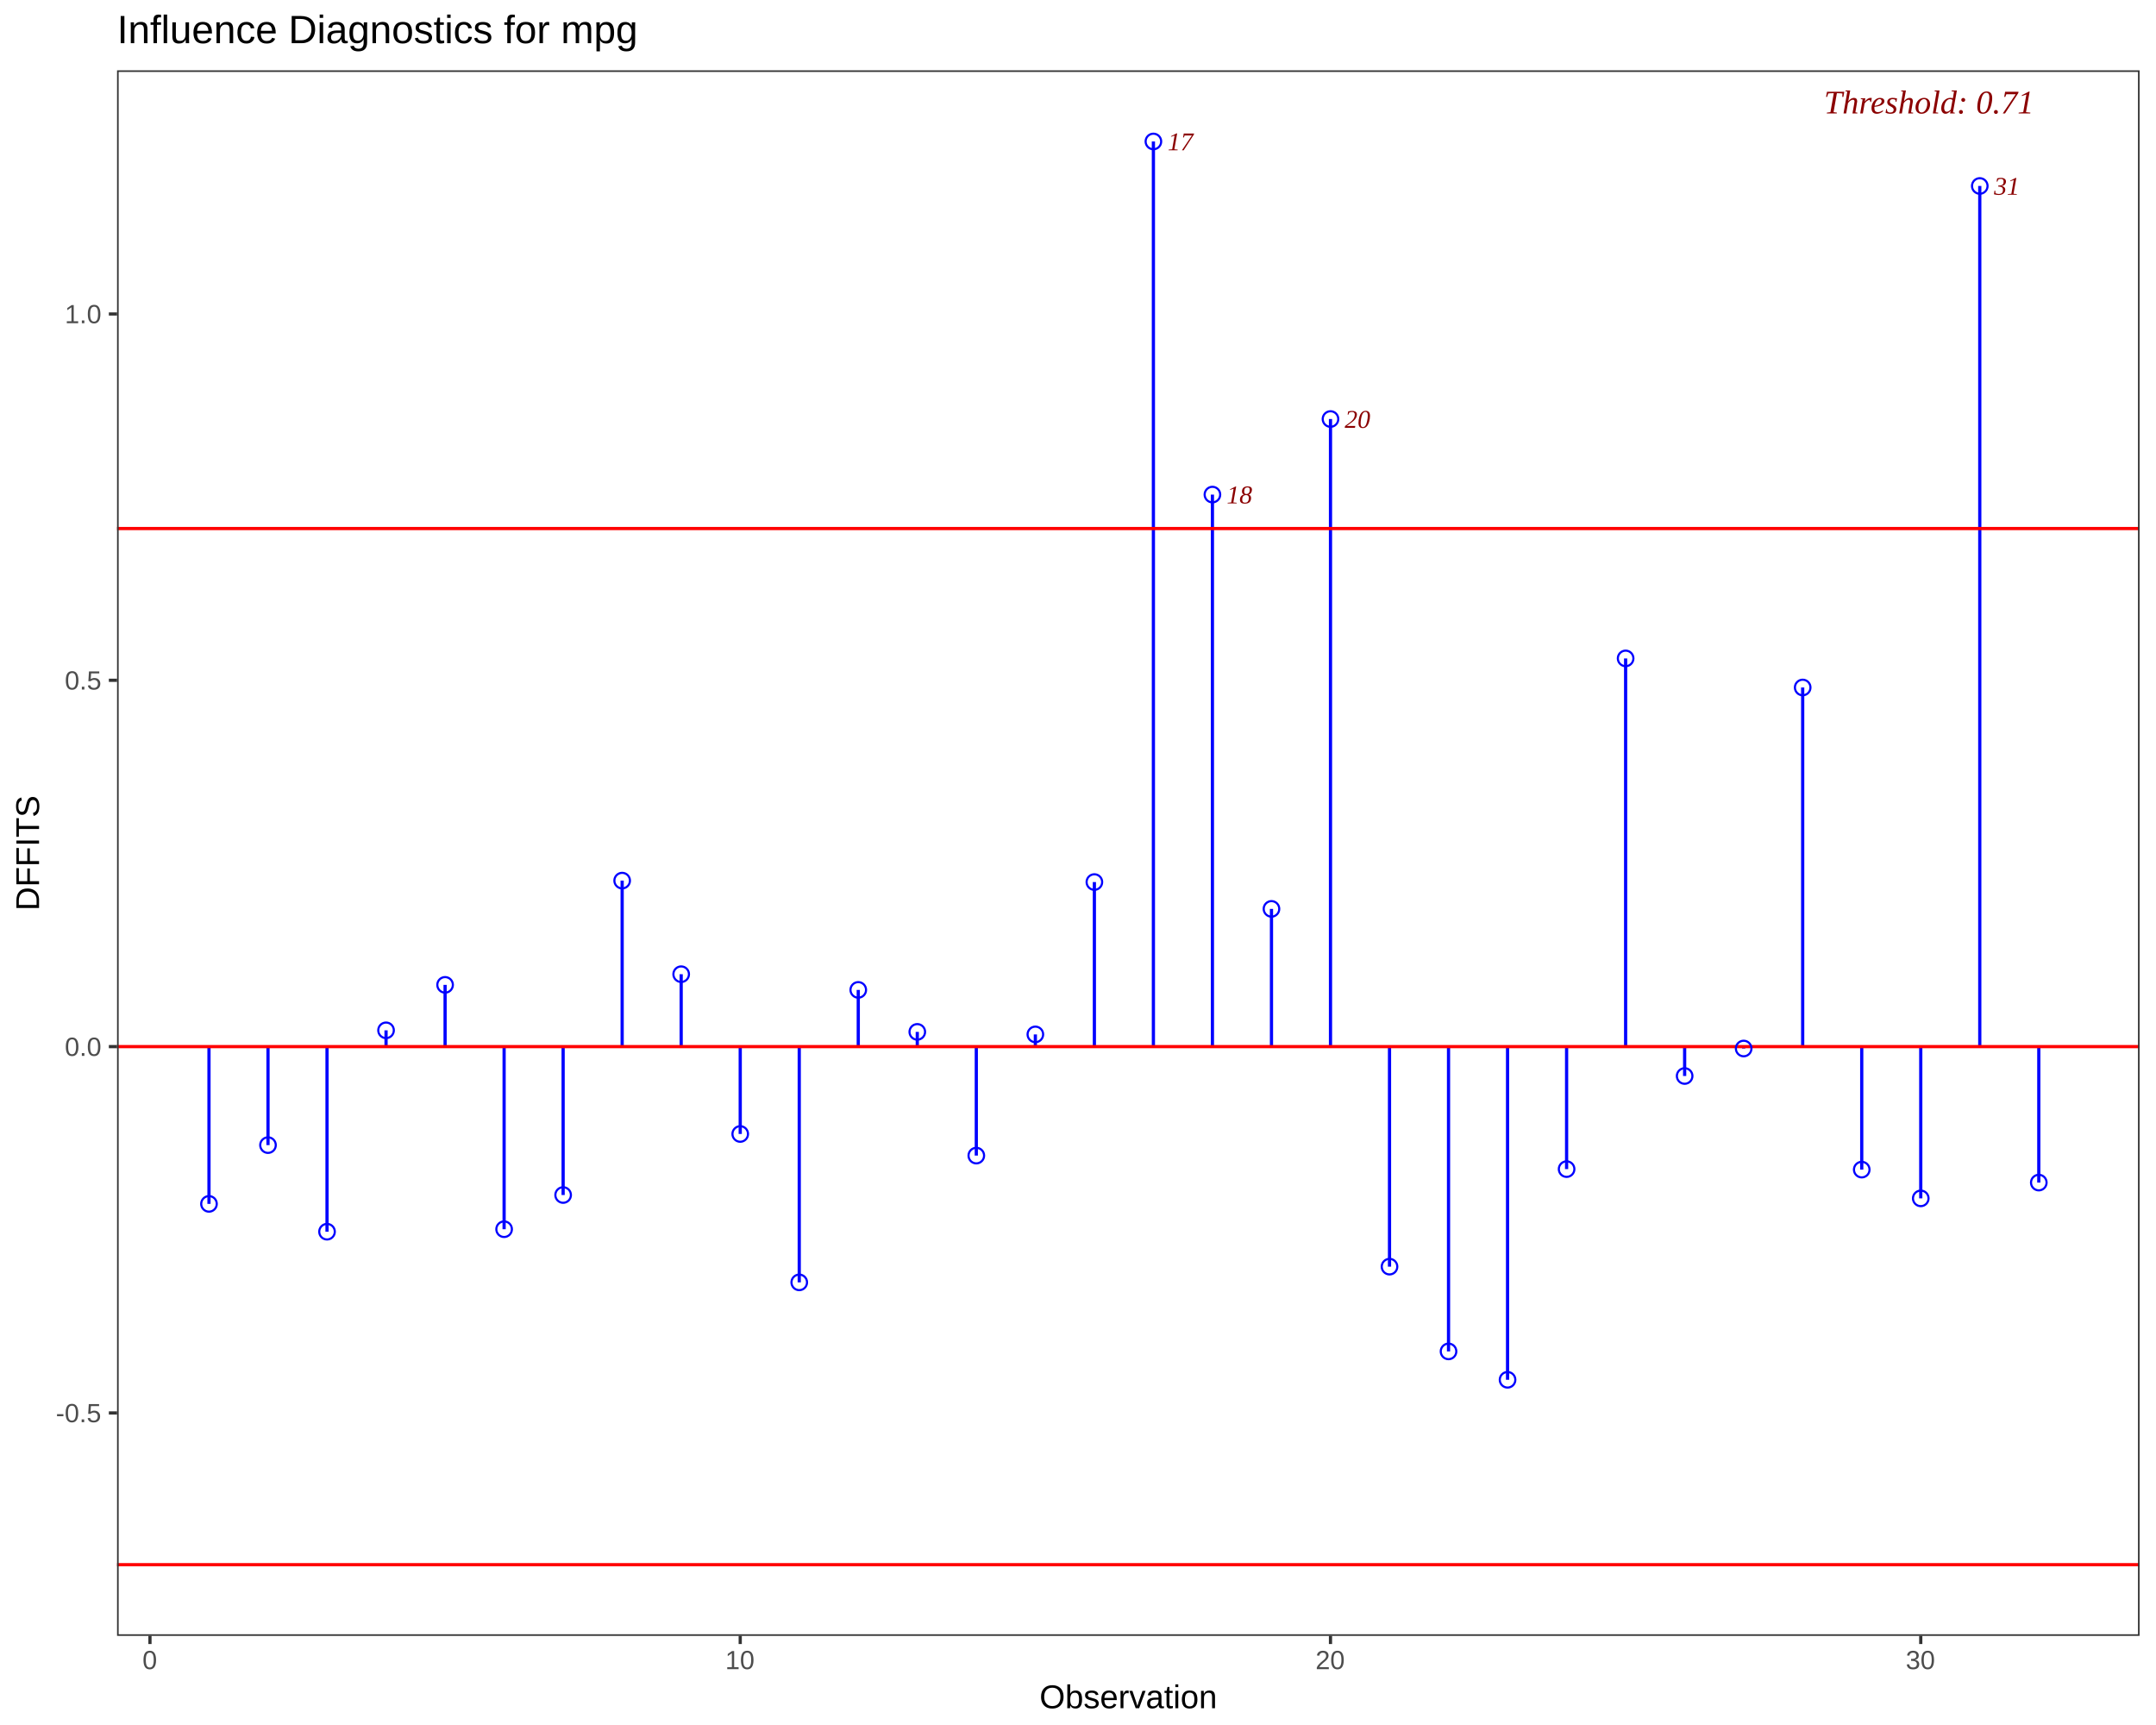
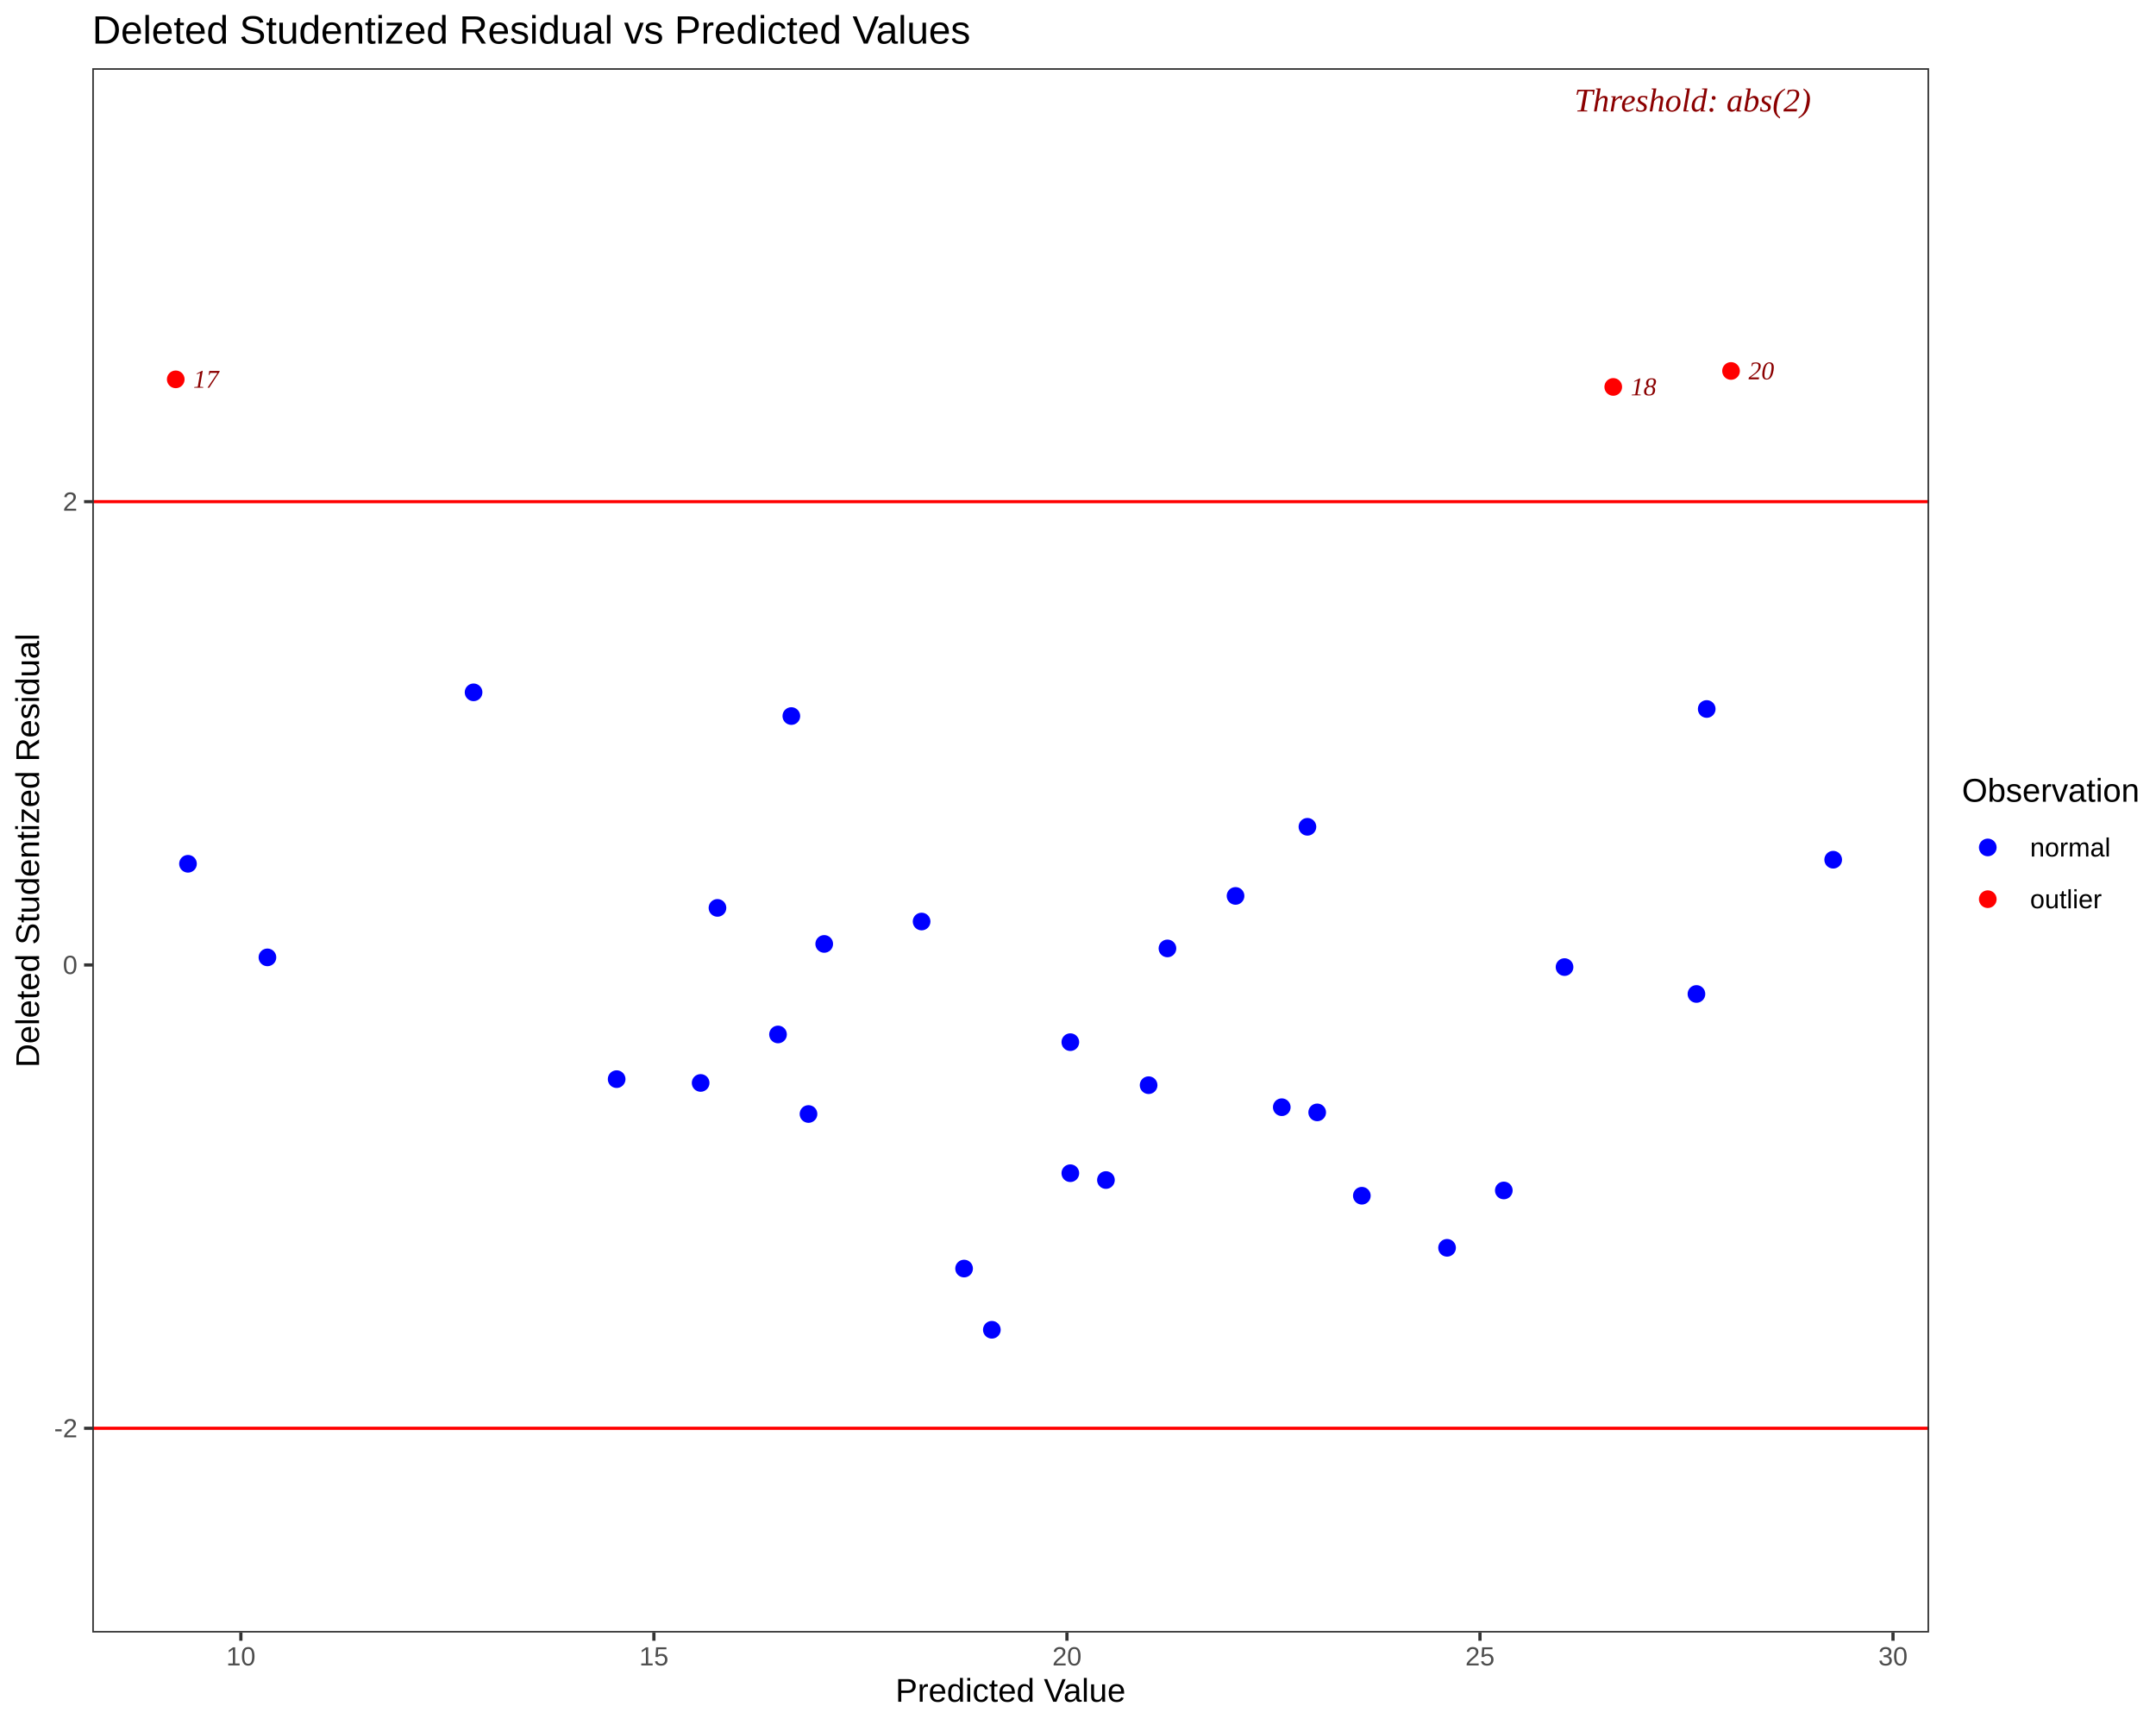
<svg xmlns="http://www.w3.org/2000/svg" viewBox="0 0 720.00 576.00">
  <defs>
    <style type="text/css">
-     line, polyline, path, rect, circle {
+     line, polyline, polygon, path, rect, circle {
      fill: none;
      stroke: #000000;
      stroke-linecap: round;
      stroke-linejoin: round;
      stroke-miterlimit: 10.00;
    }
  </style>
  </defs>
  <rect width="100%" height="100%" style="stroke: none; fill: #FFFFFF;" />
  <rect x="0.00" y="0.00" width="720.00" height="576.00" style="stroke-width: 1.07; stroke: #FFFFFF; fill: #FFFFFF;" />
  <defs>
-     <clipPath id="cpMzkuMDg2Mnw3MTQuNTIxfDU0Ni4yMzV8MjMuNDc2Nw==">
-       <rect x="39.09" y="23.48" width="675.43" height="522.76" />
+     <clipPath id="cpMzAuODF8NjQ0LjIyfDU0NS4xM3wyMi43Nw==">
+       <rect x="30.81" y="22.77" width="613.41" height="522.36" />
    </clipPath>
  </defs>
-   <rect x="39.09" y="23.48" width="675.43" height="522.76" style="stroke-width: 1.07; stroke: none; fill: #FFFFFF;" clip-path="url(#cpMzkuMDg2Mnw3MTQuNTIxfDU0Ni4yMzV8MjMuNDc2Nw==)" />
-   <line x1="69.79" y1="349.48" x2="69.79" y2="401.99" style="stroke-width: 1.07; stroke: #0000FF; stroke-linecap: butt;" clip-path="url(#cpMzkuMDg2Mnw3MTQuNTIxfDU0Ni4yMzV8MjMuNDc2Nw==)" />
-   <line x1="89.50" y1="349.48" x2="89.50" y2="382.37" style="stroke-width: 1.07; stroke: #0000FF; stroke-linecap: butt;" clip-path="url(#cpMzkuMDg2Mnw3MTQuNTIxfDU0Ni4yMzV8MjMuNDc2Nw==)" />
-   <line x1="109.21" y1="349.48" x2="109.21" y2="411.28" style="stroke-width: 1.07; stroke: #0000FF; stroke-linecap: butt;" clip-path="url(#cpMzkuMDg2Mnw3MTQuNTIxfDU0Ni4yMzV8MjMuNDc2Nw==)" />
-   <line x1="128.92" y1="349.48" x2="128.92" y2="344.04" style="stroke-width: 1.07; stroke: #0000FF; stroke-linecap: butt;" clip-path="url(#cpMzkuMDg2Mnw3MTQuNTIxfDU0Ni4yMzV8MjMuNDc2Nw==)" />
-   <line x1="148.64" y1="349.48" x2="148.64" y2="328.86" style="stroke-width: 1.07; stroke: #0000FF; stroke-linecap: butt;" clip-path="url(#cpMzkuMDg2Mnw3MTQuNTIxfDU0Ni4yMzV8MjMuNDc2Nw==)" />
-   <line x1="168.35" y1="349.48" x2="168.35" y2="410.45" style="stroke-width: 1.07; stroke: #0000FF; stroke-linecap: butt;" clip-path="url(#cpMzkuMDg2Mnw3MTQuNTIxfDU0Ni4yMzV8MjMuNDc2Nw==)" />
-   <line x1="188.06" y1="349.48" x2="188.06" y2="399.03" style="stroke-width: 1.07; stroke: #0000FF; stroke-linecap: butt;" clip-path="url(#cpMzkuMDg2Mnw3MTQuNTIxfDU0Ni4yMzV8MjMuNDc2Nw==)" />
-   <line x1="207.77" y1="349.48" x2="207.77" y2="294.05" style="stroke-width: 1.07; stroke: #0000FF; stroke-linecap: butt;" clip-path="url(#cpMzkuMDg2Mnw3MTQuNTIxfDU0Ni4yMzV8MjMuNDc2Nw==)" />
-   <line x1="227.48" y1="349.48" x2="227.48" y2="325.30" style="stroke-width: 1.07; stroke: #0000FF; stroke-linecap: butt;" clip-path="url(#cpMzkuMDg2Mnw3MTQuNTIxfDU0Ni4yMzV8MjMuNDc2Nw==)" />
-   <line x1="247.20" y1="349.48" x2="247.20" y2="378.65" style="stroke-width: 1.07; stroke: #0000FF; stroke-linecap: butt;" clip-path="url(#cpMzkuMDg2Mnw3MTQuNTIxfDU0Ni4yMzV8MjMuNDc2Nw==)" />
-   <line x1="266.91" y1="349.48" x2="266.91" y2="428.20" style="stroke-width: 1.07; stroke: #0000FF; stroke-linecap: butt;" clip-path="url(#cpMzkuMDg2Mnw3MTQuNTIxfDU0Ni4yMzV8MjMuNDc2Nw==)" />
-   <line x1="286.62" y1="349.48" x2="286.62" y2="330.54" style="stroke-width: 1.07; stroke: #0000FF; stroke-linecap: butt;" clip-path="url(#cpMzkuMDg2Mnw3MTQuNTIxfDU0Ni4yMzV8MjMuNDc2Nw==)" />
-   <line x1="306.33" y1="349.48" x2="306.33" y2="344.56" style="stroke-width: 1.07; stroke: #0000FF; stroke-linecap: butt;" clip-path="url(#cpMzkuMDg2Mnw3MTQuNTIxfDU0Ni4yMzV8MjMuNDc2Nw==)" />
-   <line x1="326.04" y1="349.48" x2="326.04" y2="385.87" style="stroke-width: 1.07; stroke: #0000FF; stroke-linecap: butt;" clip-path="url(#cpMzkuMDg2Mnw3MTQuNTIxfDU0Ni4yMzV8MjMuNDc2Nw==)" />
-   <line x1="345.76" y1="349.48" x2="345.76" y2="345.40" style="stroke-width: 1.07; stroke: #0000FF; stroke-linecap: butt;" clip-path="url(#cpMzkuMDg2Mnw3MTQuNTIxfDU0Ni4yMzV8MjMuNDc2Nw==)" />
-   <line x1="365.47" y1="349.48" x2="365.47" y2="294.53" style="stroke-width: 1.07; stroke: #0000FF; stroke-linecap: butt;" clip-path="url(#cpMzkuMDg2Mnw3MTQuNTIxfDU0Ni4yMzV8MjMuNDc2Nw==)" />
-   <line x1="385.18" y1="349.48" x2="385.18" y2="47.24" style="stroke-width: 1.07; stroke: #0000FF; stroke-linecap: butt;" clip-path="url(#cpMzkuMDg2Mnw3MTQuNTIxfDU0Ni4yMzV8MjMuNDc2Nw==)" />
-   <line x1="404.89" y1="349.48" x2="404.89" y2="165.15" style="stroke-width: 1.07; stroke: #0000FF; stroke-linecap: butt;" clip-path="url(#cpMzkuMDg2Mnw3MTQuNTIxfDU0Ni4yMzV8MjMuNDc2Nw==)" />
-   <line x1="424.61" y1="349.48" x2="424.61" y2="303.49" style="stroke-width: 1.07; stroke: #0000FF; stroke-linecap: butt;" clip-path="url(#cpMzkuMDg2Mnw3MTQuNTIxfDU0Ni4yMzV8MjMuNDc2Nw==)" />
-   <line x1="444.32" y1="349.48" x2="444.32" y2="139.92" style="stroke-width: 1.07; stroke: #0000FF; stroke-linecap: butt;" clip-path="url(#cpMzkuMDg2Mnw3MTQuNTIxfDU0Ni4yMzV8MjMuNDc2Nw==)" />
-   <line x1="464.03" y1="349.48" x2="464.03" y2="422.95" style="stroke-width: 1.07; stroke: #0000FF; stroke-linecap: butt;" clip-path="url(#cpMzkuMDg2Mnw3MTQuNTIxfDU0Ni4yMzV8MjMuNDc2Nw==)" />
-   <line x1="483.74" y1="349.48" x2="483.74" y2="451.25" style="stroke-width: 1.07; stroke: #0000FF; stroke-linecap: butt;" clip-path="url(#cpMzkuMDg2Mnw3MTQuNTIxfDU0Ni4yMzV8MjMuNDc2Nw==)" />
-   <line x1="503.45" y1="349.48" x2="503.45" y2="460.73" style="stroke-width: 1.07; stroke: #0000FF; stroke-linecap: butt;" clip-path="url(#cpMzkuMDg2Mnw3MTQuNTIxfDU0Ni4yMzV8MjMuNDc2Nw==)" />
-   <line x1="523.17" y1="349.48" x2="523.17" y2="390.38" style="stroke-width: 1.07; stroke: #0000FF; stroke-linecap: butt;" clip-path="url(#cpMzkuMDg2Mnw3MTQuNTIxfDU0Ni4yMzV8MjMuNDc2Nw==)" />
-   <line x1="542.88" y1="349.48" x2="542.88" y2="219.85" style="stroke-width: 1.07; stroke: #0000FF; stroke-linecap: butt;" clip-path="url(#cpMzkuMDg2Mnw3MTQuNTIxfDU0Ni4yMzV8MjMuNDc2Nw==)" />
-   <line x1="562.59" y1="349.48" x2="562.59" y2="359.29" style="stroke-width: 1.07; stroke: #0000FF; stroke-linecap: butt;" clip-path="url(#cpMzkuMDg2Mnw3MTQuNTIxfDU0Ni4yMzV8MjMuNDc2Nw==)" />
-   <line x1="582.30" y1="349.48" x2="582.30" y2="350.11" style="stroke-width: 1.07; stroke: #0000FF; stroke-linecap: butt;" clip-path="url(#cpMzkuMDg2Mnw3MTQuNTIxfDU0Ni4yMzV8MjMuNDc2Nw==)" />
-   <line x1="602.01" y1="349.48" x2="602.01" y2="229.56" style="stroke-width: 1.07; stroke: #0000FF; stroke-linecap: butt;" clip-path="url(#cpMzkuMDg2Mnw3MTQuNTIxfDU0Ni4yMzV8MjMuNDc2Nw==)" />
-   <line x1="621.73" y1="349.48" x2="621.73" y2="390.55" style="stroke-width: 1.07; stroke: #0000FF; stroke-linecap: butt;" clip-path="url(#cpMzkuMDg2Mnw3MTQuNTIxfDU0Ni4yMzV8MjMuNDc2Nw==)" />
-   <line x1="641.44" y1="349.48" x2="641.44" y2="400.15" style="stroke-width: 1.07; stroke: #0000FF; stroke-linecap: butt;" clip-path="url(#cpMzkuMDg2Mnw3MTQuNTIxfDU0Ni4yMzV8MjMuNDc2Nw==)" />
-   <line x1="661.15" y1="349.48" x2="661.15" y2="62.10" style="stroke-width: 1.07; stroke: #0000FF; stroke-linecap: butt;" clip-path="url(#cpMzkuMDg2Mnw3MTQuNTIxfDU0Ni4yMzV8MjMuNDc2Nw==)" />
-   <line x1="680.86" y1="349.48" x2="680.86" y2="394.88" style="stroke-width: 1.07; stroke: #0000FF; stroke-linecap: butt;" clip-path="url(#cpMzkuMDg2Mnw3MTQuNTIxfDU0Ni4yMzV8MjMuNDc2Nw==)" />
-   <line x1="39.09" y1="349.48" x2="714.52" y2="349.48" style="stroke-width: 1.07; stroke: #FF0000; stroke-linecap: butt;" clip-path="url(#cpMzkuMDg2Mnw3MTQuNTIxfDU0Ni4yMzV8MjMuNDc2Nw==)" />
-   <line x1="39.09" y1="176.49" x2="714.52" y2="176.49" style="stroke-width: 1.07; stroke: #FF0000; stroke-linecap: butt;" clip-path="url(#cpMzkuMDg2Mnw3MTQuNTIxfDU0Ni4yMzV8MjMuNDc2Nw==)" />
-   <line x1="39.09" y1="522.47" x2="714.52" y2="522.47" style="stroke-width: 1.07; stroke: #FF0000; stroke-linecap: butt;" clip-path="url(#cpMzkuMDg2Mnw3MTQuNTIxfDU0Ni4yMzV8MjMuNDc2Nw==)" />
-   <circle cx="69.79" cy="401.99" r="1.95pt" style="stroke-width: 0.71; stroke: #0000FF;" clip-path="url(#cpMzkuMDg2Mnw3MTQuNTIxfDU0Ni4yMzV8MjMuNDc2Nw==)" />
-   <circle cx="89.50" cy="382.37" r="1.95pt" style="stroke-width: 0.71; stroke: #0000FF;" clip-path="url(#cpMzkuMDg2Mnw3MTQuNTIxfDU0Ni4yMzV8MjMuNDc2Nw==)" />
-   <circle cx="109.21" cy="411.28" r="1.95pt" style="stroke-width: 0.71; stroke: #0000FF;" clip-path="url(#cpMzkuMDg2Mnw3MTQuNTIxfDU0Ni4yMzV8MjMuNDc2Nw==)" />
-   <circle cx="128.92" cy="344.04" r="1.95pt" style="stroke-width: 0.71; stroke: #0000FF;" clip-path="url(#cpMzkuMDg2Mnw3MTQuNTIxfDU0Ni4yMzV8MjMuNDc2Nw==)" />
-   <circle cx="148.64" cy="328.86" r="1.95pt" style="stroke-width: 0.71; stroke: #0000FF;" clip-path="url(#cpMzkuMDg2Mnw3MTQuNTIxfDU0Ni4yMzV8MjMuNDc2Nw==)" />
-   <circle cx="168.35" cy="410.45" r="1.95pt" style="stroke-width: 0.71; stroke: #0000FF;" clip-path="url(#cpMzkuMDg2Mnw3MTQuNTIxfDU0Ni4yMzV8MjMuNDc2Nw==)" />
-   <circle cx="188.06" cy="399.03" r="1.95pt" style="stroke-width: 0.71; stroke: #0000FF;" clip-path="url(#cpMzkuMDg2Mnw3MTQuNTIxfDU0Ni4yMzV8MjMuNDc2Nw==)" />
-   <circle cx="207.77" cy="294.05" r="1.95pt" style="stroke-width: 0.71; stroke: #0000FF;" clip-path="url(#cpMzkuMDg2Mnw3MTQuNTIxfDU0Ni4yMzV8MjMuNDc2Nw==)" />
-   <circle cx="227.48" cy="325.30" r="1.95pt" style="stroke-width: 0.71; stroke: #0000FF;" clip-path="url(#cpMzkuMDg2Mnw3MTQuNTIxfDU0Ni4yMzV8MjMuNDc2Nw==)" />
-   <circle cx="247.20" cy="378.65" r="1.95pt" style="stroke-width: 0.71; stroke: #0000FF;" clip-path="url(#cpMzkuMDg2Mnw3MTQuNTIxfDU0Ni4yMzV8MjMuNDc2Nw==)" />
-   <circle cx="266.91" cy="428.20" r="1.95pt" style="stroke-width: 0.71; stroke: #0000FF;" clip-path="url(#cpMzkuMDg2Mnw3MTQuNTIxfDU0Ni4yMzV8MjMuNDc2Nw==)" />
-   <circle cx="286.62" cy="330.54" r="1.95pt" style="stroke-width: 0.71; stroke: #0000FF;" clip-path="url(#cpMzkuMDg2Mnw3MTQuNTIxfDU0Ni4yMzV8MjMuNDc2Nw==)" />
-   <circle cx="306.33" cy="344.56" r="1.95pt" style="stroke-width: 0.71; stroke: #0000FF;" clip-path="url(#cpMzkuMDg2Mnw3MTQuNTIxfDU0Ni4yMzV8MjMuNDc2Nw==)" />
-   <circle cx="326.04" cy="385.87" r="1.95pt" style="stroke-width: 0.71; stroke: #0000FF;" clip-path="url(#cpMzkuMDg2Mnw3MTQuNTIxfDU0Ni4yMzV8MjMuNDc2Nw==)" />
-   <circle cx="345.76" cy="345.40" r="1.95pt" style="stroke-width: 0.71; stroke: #0000FF;" clip-path="url(#cpMzkuMDg2Mnw3MTQuNTIxfDU0Ni4yMzV8MjMuNDc2Nw==)" />
-   <circle cx="365.47" cy="294.53" r="1.95pt" style="stroke-width: 0.71; stroke: #0000FF;" clip-path="url(#cpMzkuMDg2Mnw3MTQuNTIxfDU0Ni4yMzV8MjMuNDc2Nw==)" />
-   <circle cx="385.18" cy="47.24" r="1.95pt" style="stroke-width: 0.71; stroke: #0000FF;" clip-path="url(#cpMzkuMDg2Mnw3MTQuNTIxfDU0Ni4yMzV8MjMuNDc2Nw==)" />
-   <circle cx="404.89" cy="165.15" r="1.95pt" style="stroke-width: 0.71; stroke: #0000FF;" clip-path="url(#cpMzkuMDg2Mnw3MTQuNTIxfDU0Ni4yMzV8MjMuNDc2Nw==)" />
-   <circle cx="424.61" cy="303.49" r="1.95pt" style="stroke-width: 0.71; stroke: #0000FF;" clip-path="url(#cpMzkuMDg2Mnw3MTQuNTIxfDU0Ni4yMzV8MjMuNDc2Nw==)" />
-   <circle cx="444.32" cy="139.92" r="1.95pt" style="stroke-width: 0.71; stroke: #0000FF;" clip-path="url(#cpMzkuMDg2Mnw3MTQuNTIxfDU0Ni4yMzV8MjMuNDc2Nw==)" />
-   <circle cx="464.03" cy="422.95" r="1.95pt" style="stroke-width: 0.71; stroke: #0000FF;" clip-path="url(#cpMzkuMDg2Mnw3MTQuNTIxfDU0Ni4yMzV8MjMuNDc2Nw==)" />
-   <circle cx="483.74" cy="451.25" r="1.95pt" style="stroke-width: 0.71; stroke: #0000FF;" clip-path="url(#cpMzkuMDg2Mnw3MTQuNTIxfDU0Ni4yMzV8MjMuNDc2Nw==)" />
-   <circle cx="503.45" cy="460.73" r="1.95pt" style="stroke-width: 0.71; stroke: #0000FF;" clip-path="url(#cpMzkuMDg2Mnw3MTQuNTIxfDU0Ni4yMzV8MjMuNDc2Nw==)" />
-   <circle cx="523.17" cy="390.38" r="1.95pt" style="stroke-width: 0.71; stroke: #0000FF;" clip-path="url(#cpMzkuMDg2Mnw3MTQuNTIxfDU0Ni4yMzV8MjMuNDc2Nw==)" />
-   <circle cx="542.88" cy="219.85" r="1.95pt" style="stroke-width: 0.71; stroke: #0000FF;" clip-path="url(#cpMzkuMDg2Mnw3MTQuNTIxfDU0Ni4yMzV8MjMuNDc2Nw==)" />
-   <circle cx="562.59" cy="359.29" r="1.95pt" style="stroke-width: 0.71; stroke: #0000FF;" clip-path="url(#cpMzkuMDg2Mnw3MTQuNTIxfDU0Ni4yMzV8MjMuNDc2Nw==)" />
-   <circle cx="582.30" cy="350.11" r="1.95pt" style="stroke-width: 0.71; stroke: #0000FF;" clip-path="url(#cpMzkuMDg2Mnw3MTQuNTIxfDU0Ni4yMzV8MjMuNDc2Nw==)" />
-   <circle cx="602.01" cy="229.56" r="1.95pt" style="stroke-width: 0.71; stroke: #0000FF;" clip-path="url(#cpMzkuMDg2Mnw3MTQuNTIxfDU0Ni4yMzV8MjMuNDc2Nw==)" />
-   <circle cx="621.73" cy="390.55" r="1.95pt" style="stroke-width: 0.71; stroke: #0000FF;" clip-path="url(#cpMzkuMDg2Mnw3MTQuNTIxfDU0Ni4yMzV8MjMuNDc2Nw==)" />
-   <circle cx="641.44" cy="400.15" r="1.95pt" style="stroke-width: 0.71; stroke: #0000FF;" clip-path="url(#cpMzkuMDg2Mnw3MTQuNTIxfDU0Ni4yMzV8MjMuNDc2Nw==)" />
-   <circle cx="661.15" cy="62.10" r="1.95pt" style="stroke-width: 0.71; stroke: #0000FF;" clip-path="url(#cpMzkuMDg2Mnw3MTQuNTIxfDU0Ni4yMzV8MjMuNDc2Nw==)" />
-   <circle cx="680.86" cy="394.88" r="1.95pt" style="stroke-width: 0.71; stroke: #0000FF;" clip-path="url(#cpMzkuMDg2Mnw3MTQuNTIxfDU0Ni4yMzV8MjMuNDc2Nw==)" />
-   <g clip-path="url(#cpMzkuMDg2Mnw3MTQuNTIxfDU0Ni4yMzV8MjMuNDc2Nw==)">
-     <text x="389.94" y="50.18" style="font-size: 8.54px; font-style: italic; fill: #8B0000; font-family: Liberation Serif;" textLength="9.00px" lengthAdjust="spacingAndGlyphs">17</text>
+   <rect x="30.81" y="22.77" width="613.41" height="522.36" style="stroke-width: 1.07; stroke: none; fill: #FFFFFF;" clip-path="url(#cpMzAuODF8NjQ0LjIyfDU0NS4xM3wyMi43Nw==)" />
+   <circle cx="454.79" cy="399.27" r="1.95pt" style="stroke-width: 0.71; stroke: #0000FF; fill: #0000FF;" clip-path="url(#cpMzAuODF8NjQ0LjIyfDU0NS4xM3wyMi43Nw==)" />
+   <circle cx="428.05" cy="369.71" r="1.95pt" style="stroke-width: 0.71; stroke: #0000FF; fill: #0000FF;" clip-path="url(#cpMzAuODF8NjQ0LjIyfDU0NS4xM3wyMi43Nw==)" />
+   <circle cx="502.20" cy="397.51" r="1.95pt" style="stroke-width: 0.71; stroke: #0000FF; fill: #0000FF;" clip-path="url(#cpMzAuODF8NjQ0LjIyfDU0NS4xM3wyMi43Nw==)" />
+   <circle cx="389.87" cy="316.69" r="1.95pt" style="stroke-width: 0.71; stroke: #0000FF; fill: #0000FF;" clip-path="url(#cpMzAuODF8NjQ0LjIyfDU0NS4xM3wyMi43Nw==)" />
+   <circle cx="307.77" cy="307.71" r="1.95pt" style="stroke-width: 0.71; stroke: #0000FF; fill: #0000FF;" clip-path="url(#cpMzAuODF8NjQ0LjIyfDU0NS4xM3wyMi43Nw==)" />
+   <circle cx="369.33" cy="394.03" r="1.95pt" style="stroke-width: 0.71; stroke: #0000FF; fill: #0000FF;" clip-path="url(#cpMzAuODF8NjQ0LjIyfDU0NS4xM3wyMi43Nw==)" />
+   <circle cx="233.98" cy="361.61" r="1.95pt" style="stroke-width: 0.71; stroke: #0000FF; fill: #0000FF;" clip-path="url(#cpMzAuODF8NjQ0LjIyfDU0NS4xM3wyMi43Nw==)" />
+   <circle cx="436.62" cy="276.08" r="1.95pt" style="stroke-width: 0.71; stroke: #0000FF; fill: #0000FF;" clip-path="url(#cpMzAuODF8NjQ0LjIyfDU0NS4xM3wyMi43Nw==)" />
+   <circle cx="412.61" cy="299.16" r="1.95pt" style="stroke-width: 0.71; stroke: #0000FF; fill: #0000FF;" clip-path="url(#cpMzAuODF8NjQ0LjIyfDU0NS4xM3wyMi43Nw==)" />
+   <circle cx="357.44" cy="347.99" r="1.95pt" style="stroke-width: 0.71; stroke: #0000FF; fill: #0000FF;" clip-path="url(#cpMzAuODF8NjQ0LjIyfDU0NS4xM3wyMi43Nw==)" />
+   <circle cx="357.44" cy="391.75" r="1.95pt" style="stroke-width: 0.71; stroke: #0000FF; fill: #0000FF;" clip-path="url(#cpMzAuODF8NjQ0LjIyfDU0NS4xM3wyMi43Nw==)" />
+   <circle cx="239.60" cy="303.16" r="1.95pt" style="stroke-width: 0.71; stroke: #0000FF; fill: #0000FF;" clip-path="url(#cpMzAuODF8NjQ0LjIyfDU0NS4xM3wyMi43Nw==)" />
+   <circle cx="275.25" cy="315.19" r="1.95pt" style="stroke-width: 0.71; stroke: #0000FF; fill: #0000FF;" clip-path="url(#cpMzAuODF8NjQ0LjIyfDU0NS4xM3wyMi43Nw==)" />
+   <circle cx="270.00" cy="371.98" r="1.95pt" style="stroke-width: 0.71; stroke: #0000FF; fill: #0000FF;" clip-path="url(#cpMzAuODF8NjQ0LjIyfDU0NS4xM3wyMi43Nw==)" />
+   <circle cx="89.31" cy="319.68" r="1.95pt" style="stroke-width: 0.71; stroke: #0000FF; fill: #0000FF;" clip-path="url(#cpMzAuODF8NjQ0LjIyfDU0NS4xM3wyMi43Nw==)" />
+   <circle cx="62.78" cy="288.43" r="1.95pt" style="stroke-width: 0.71; stroke: #0000FF; fill: #0000FF;" clip-path="url(#cpMzAuODF8NjQ0LjIyfDU0NS4xM3wyMi43Nw==)" />
+   <circle cx="58.69" cy="126.67" r="1.95pt" style="stroke-width: 0.71; stroke: #FF0000; fill: #FF0000;" clip-path="url(#cpMzAuODF8NjQ0LjIyfDU0NS4xM3wyMi43Nw==)" />
+   <circle cx="538.75" cy="129.20" r="1.95pt" style="stroke-width: 0.71; stroke: #FF0000; fill: #FF0000;" clip-path="url(#cpMzAuODF8NjQ0LjIyfDU0NS4xM3wyMi43Nw==)" />
+   <circle cx="612.20" cy="287.07" r="1.95pt" style="stroke-width: 0.71; stroke: #0000FF; fill: #0000FF;" clip-path="url(#cpMzAuODF8NjQ0LjIyfDU0NS4xM3wyMi43Nw==)" />
+   <circle cx="578.08" cy="123.87" r="1.95pt" style="stroke-width: 0.71; stroke: #FF0000; fill: #FF0000;" clip-path="url(#cpMzAuODF8NjQ0LjIyfDU0NS4xM3wyMi43Nw==)" />
+   <circle cx="483.25" cy="416.66" r="1.95pt" style="stroke-width: 0.71; stroke: #0000FF; fill: #0000FF;" clip-path="url(#cpMzAuODF8NjQ0LjIyfDU0NS4xM3wyMi43Nw==)" />
+   <circle cx="321.96" cy="423.59" r="1.95pt" style="stroke-width: 0.71; stroke: #0000FF; fill: #0000FF;" clip-path="url(#cpMzAuODF8NjQ0LjIyfDU0NS4xM3wyMi43Nw==)" />
+   <circle cx="331.23" cy="444.03" r="1.95pt" style="stroke-width: 0.71; stroke: #0000FF; fill: #0000FF;" clip-path="url(#cpMzAuODF8NjQ0LjIyfDU0NS4xM3wyMi43Nw==)" />
+   <circle cx="205.93" cy="360.34" r="1.95pt" style="stroke-width: 0.71; stroke: #0000FF; fill: #0000FF;" clip-path="url(#cpMzAuODF8NjQ0LjIyfDU0NS4xM3wyMi43Nw==)" />
+   <circle cx="264.27" cy="239.10" r="1.95pt" style="stroke-width: 0.71; stroke: #0000FF; fill: #0000FF;" clip-path="url(#cpMzAuODF8NjQ0LjIyfDU0NS4xM3wyMi43Nw==)" />
+   <circle cx="566.53" cy="331.90" r="1.95pt" style="stroke-width: 0.71; stroke: #0000FF; fill: #0000FF;" clip-path="url(#cpMzAuODF8NjQ0LjIyfDU0NS4xM3wyMi43Nw==)" />
+   <circle cx="522.48" cy="322.92" r="1.95pt" style="stroke-width: 0.71; stroke: #0000FF; fill: #0000FF;" clip-path="url(#cpMzAuODF8NjQ0LjIyfDU0NS4xM3wyMi43Nw==)" />
+   <circle cx="569.96" cy="236.74" r="1.95pt" style="stroke-width: 0.71; stroke: #0000FF; fill: #0000FF;" clip-path="url(#cpMzAuODF8NjQ0LjIyfDU0NS4xM3wyMi43Nw==)" />
+   <circle cx="259.82" cy="345.42" r="1.95pt" style="stroke-width: 0.71; stroke: #0000FF; fill: #0000FF;" clip-path="url(#cpMzAuODF8NjQ0LjIyfDU0NS4xM3wyMi43Nw==)" />
+   <circle cx="383.58" cy="362.36" r="1.95pt" style="stroke-width: 0.71; stroke: #0000FF; fill: #0000FF;" clip-path="url(#cpMzAuODF8NjQ0LjIyfDU0NS4xM3wyMi43Nw==)" />
+   <circle cx="158.15" cy="231.18" r="1.95pt" style="stroke-width: 0.71; stroke: #0000FF; fill: #0000FF;" clip-path="url(#cpMzAuODF8NjQ0LjIyfDU0NS4xM3wyMi43Nw==)" />
+   <circle cx="439.88" cy="371.44" r="1.95pt" style="stroke-width: 0.71; stroke: #0000FF; fill: #0000FF;" clip-path="url(#cpMzAuODF8NjQ0LjIyfDU0NS4xM3wyMi43Nw==)" />
+   <line x1="30.81" y1="476.92" x2="644.22" y2="476.92" style="stroke-width: 1.07; stroke: #FF0000; stroke-linecap: butt;" clip-path="url(#cpMzAuODF8NjQ0LjIyfDU0NS4xM3wyMi43Nw==)" />
+   <line x1="30.81" y1="167.51" x2="644.22" y2="167.51" style="stroke-width: 1.07; stroke: #FF0000; stroke-linecap: butt;" clip-path="url(#cpMzAuODF8NjQ0LjIyfDU0NS4xM3wyMi43Nw==)" />
+   <g clip-path="url(#cpMzAuODF8NjQ0LjIyfDU0NS4xM3wyMi43Nw==)">
+     <text x="64.53" y="129.46" style="font-size: 8.54px; font-style: italic; fill: #8B0000; font-family: Liberation Serif;" textLength="8.53px" lengthAdjust="spacingAndGlyphs">17</text>
  </g>
-   <g clip-path="url(#cpMzkuMDg2Mnw3MTQuNTIxfDU0Ni4yMzV8MjMuNDc2Nw==)">
-     <text x="409.65" y="168.10" style="font-size: 8.54px; font-style: italic; fill: #8B0000; font-family: Liberation Serif;" textLength="9.00px" lengthAdjust="spacingAndGlyphs">18</text>
+   <g clip-path="url(#cpMzAuODF8NjQ0LjIyfDU0NS4xM3wyMi43Nw==)">
+     <text x="544.59" y="132.00" style="font-size: 8.54px; font-style: italic; fill: #8B0000; font-family: Liberation Serif;" textLength="8.53px" lengthAdjust="spacingAndGlyphs">18</text>
  </g>
-   <g clip-path="url(#cpMzkuMDg2Mnw3MTQuNTIxfDU0Ni4yMzV8MjMuNDc2Nw==)">
-     <text x="449.07" y="142.87" style="font-size: 8.54px; font-style: italic; fill: #8B0000; font-family: Liberation Serif;" textLength="9.00px" lengthAdjust="spacingAndGlyphs">20</text>
+   <g clip-path="url(#cpMzAuODF8NjQ0LjIyfDU0NS4xM3wyMi43Nw==)">
+     <text x="583.92" y="126.67" style="font-size: 8.54px; font-style: italic; fill: #8B0000; font-family: Liberation Serif;" textLength="8.53px" lengthAdjust="spacingAndGlyphs">20</text>
  </g>
-   <g clip-path="url(#cpMzkuMDg2Mnw3MTQuNTIxfDU0Ni4yMzV8MjMuNDc2Nw==)">
-     <text x="665.91" y="65.04" style="font-size: 8.54px; font-style: italic; fill: #8B0000; font-family: Liberation Serif;" textLength="9.00px" lengthAdjust="spacingAndGlyphs">31</text>
+   <g clip-path="url(#cpMzAuODF8NjQ0LjIyfDU0NS4xM3wyMi43Nw==)">
+     <text x="525.76" y="37.21" style="font-size: 11.04px; font-style: italic; fill: #8B0000; font-family: Liberation Serif;" textLength="78.97px" lengthAdjust="spacingAndGlyphs">Threshold: abs(2)</text>
  </g>
-   <g clip-path="url(#cpMzkuMDg2Mnw3MTQuNTIxfDU0Ni4yMzV8MjMuNDc2Nw==)">
-     <text x="609.10" y="37.88" style="font-size: 11.04px; font-style: italic; fill: #8B0000; font-family: Liberation Serif;" textLength="70.28px" lengthAdjust="spacingAndGlyphs">Threshold: 0.71</text>
-   </g>
-   <rect x="39.09" y="23.48" width="675.43" height="522.76" style="stroke-width: 1.07; stroke: #333333;" clip-path="url(#cpMzkuMDg2Mnw3MTQuNTIxfDU0Ni4yMzV8MjMuNDc2Nw==)" />
+   <rect x="30.81" y="22.77" width="613.41" height="522.36" style="stroke-width: 1.07; stroke: #333333;" clip-path="url(#cpMzAuODF8NjQ0LjIyfDU0NS4xM3wyMi43Nw==)" />
  <defs>
-     <clipPath id="cpMHw3MjB8NTc2fDA=">
+     <clipPath id="cpMC4wMHw3MjAuMDB8NTc2LjAwfDAuMDA=">
      <rect x="0.00" y="0.00" width="720.00" height="576.00" />
    </clipPath>
  </defs>
-   <g clip-path="url(#cpMHw3MjB8NTc2fDA=)">
-     <text x="18.65" y="474.90" style="font-size: 8.80px; fill: #4D4D4D; font-family: Liberation Sans;" textLength="15.51px" lengthAdjust="spacingAndGlyphs">-0.5</text>
+   <g clip-path="url(#cpMC4wMHw3MjAuMDB8NTc2LjAwfDAuMDA=)">
+     <text x="18.06" y="479.95" style="font-size: 8.80px; fill: #4D4D4D; font-family: Liberation Sans;" textLength="7.81px" lengthAdjust="spacingAndGlyphs">-2</text>
  </g>
-   <g clip-path="url(#cpMHw3MjB8NTc2fDA=)">
-     <text x="21.64" y="352.58" style="font-size: 8.80px; fill: #4D4D4D; font-family: Liberation Sans;" textLength="12.51px" lengthAdjust="spacingAndGlyphs">0.0</text>
+   <g clip-path="url(#cpMC4wMHw3MjAuMDB8NTc2LjAwfDAuMDA=)">
+     <text x="20.98" y="325.24" style="font-size: 8.80px; fill: #4D4D4D; font-family: Liberation Sans;" textLength="4.89px" lengthAdjust="spacingAndGlyphs">0</text>
  </g>
-   <g clip-path="url(#cpMHw3MjB8NTc2fDA=)">
-     <text x="21.64" y="230.25" style="font-size: 8.80px; fill: #4D4D4D; font-family: Liberation Sans;" textLength="12.51px" lengthAdjust="spacingAndGlyphs">0.5</text>
+   <g clip-path="url(#cpMC4wMHw3MjAuMDB8NTc2LjAwfDAuMDA=)">
+     <text x="20.98" y="170.53" style="font-size: 8.80px; fill: #4D4D4D; font-family: Liberation Sans;" textLength="4.89px" lengthAdjust="spacingAndGlyphs">2</text>
  </g>
-   <g clip-path="url(#cpMHw3MjB8NTc2fDA=)">
-     <text x="21.64" y="107.93" style="font-size: 8.80px; fill: #4D4D4D; font-family: Liberation Sans;" textLength="12.51px" lengthAdjust="spacingAndGlyphs">1.0</text>
+   <polyline points="28.07,476.92 30.81,476.92 " style="stroke-width: 1.07; stroke: #333333; stroke-linecap: butt;" clip-path="url(#cpMC4wMHw3MjAuMDB8NTc2LjAwfDAuMDA=)" />
+   <polyline points="28.07,322.22 30.81,322.22 " style="stroke-width: 1.07; stroke: #333333; stroke-linecap: butt;" clip-path="url(#cpMC4wMHw3MjAuMDB8NTc2LjAwfDAuMDA=)" />
+   <polyline points="28.07,167.51 30.81,167.51 " style="stroke-width: 1.07; stroke: #333333; stroke-linecap: butt;" clip-path="url(#cpMC4wMHw3MjAuMDB8NTc2LjAwfDAuMDA=)" />
+   <polyline points="80.44,547.87 80.44,545.13 " style="stroke-width: 1.07; stroke: #333333; stroke-linecap: butt;" clip-path="url(#cpMC4wMHw3MjAuMDB8NTc2LjAwfDAuMDA=)" />
+   <polyline points="218.37,547.87 218.37,545.13 " style="stroke-width: 1.07; stroke: #333333; stroke-linecap: butt;" clip-path="url(#cpMC4wMHw3MjAuMDB8NTc2LjAwfDAuMDA=)" />
+   <polyline points="356.31,547.87 356.31,545.13 " style="stroke-width: 1.07; stroke: #333333; stroke-linecap: butt;" clip-path="url(#cpMC4wMHw3MjAuMDB8NTc2LjAwfDAuMDA=)" />
+   <polyline points="494.24,547.87 494.24,545.13 " style="stroke-width: 1.07; stroke: #333333; stroke-linecap: butt;" clip-path="url(#cpMC4wMHw3MjAuMDB8NTc2LjAwfDAuMDA=)" />
+   <polyline points="632.17,547.87 632.17,545.13 " style="stroke-width: 1.07; stroke: #333333; stroke-linecap: butt;" clip-path="url(#cpMC4wMHw3MjAuMDB8NTc2LjAwfDAuMDA=)" />
+   <g clip-path="url(#cpMC4wMHw3MjAuMDB8NTc2LjAwfDAuMDA=)">
+     <text x="75.55" y="556.11" style="font-size: 8.80px; fill: #4D4D4D; font-family: Liberation Sans;" textLength="9.78px" lengthAdjust="spacingAndGlyphs">10</text>
  </g>
-   <polyline points="36.35,471.80 39.09,471.80 " style="stroke-width: 1.07; stroke: #333333; stroke-linecap: butt;" clip-path="url(#cpMHw3MjB8NTc2fDA=)" />
-   <polyline points="36.35,349.48 39.09,349.48 " style="stroke-width: 1.07; stroke: #333333; stroke-linecap: butt;" clip-path="url(#cpMHw3MjB8NTc2fDA=)" />
-   <polyline points="36.35,227.16 39.09,227.16 " style="stroke-width: 1.07; stroke: #333333; stroke-linecap: butt;" clip-path="url(#cpMHw3MjB8NTc2fDA=)" />
-   <polyline points="36.35,104.84 39.09,104.84 " style="stroke-width: 1.07; stroke: #333333; stroke-linecap: butt;" clip-path="url(#cpMHw3MjB8NTc2fDA=)" />
-   <polyline points="50.08,548.97 50.08,546.23 " style="stroke-width: 1.07; stroke: #333333; stroke-linecap: butt;" clip-path="url(#cpMHw3MjB8NTc2fDA=)" />
-   <polyline points="247.20,548.97 247.20,546.23 " style="stroke-width: 1.07; stroke: #333333; stroke-linecap: butt;" clip-path="url(#cpMHw3MjB8NTc2fDA=)" />
-   <polyline points="444.32,548.97 444.32,546.23 " style="stroke-width: 1.07; stroke: #333333; stroke-linecap: butt;" clip-path="url(#cpMHw3MjB8NTc2fDA=)" />
-   <polyline points="641.44,548.97 641.44,546.23 " style="stroke-width: 1.07; stroke: #333333; stroke-linecap: butt;" clip-path="url(#cpMHw3MjB8NTc2fDA=)" />
-   <g clip-path="url(#cpMHw3MjB8NTc2fDA=)">
-     <text x="47.57" y="557.35" style="font-size: 8.80px; fill: #4D4D4D; font-family: Liberation Sans;" textLength="5.01px" lengthAdjust="spacingAndGlyphs">0</text>
+   <g clip-path="url(#cpMC4wMHw3MjAuMDB8NTc2LjAwfDAuMDA=)">
+     <text x="213.48" y="556.11" style="font-size: 8.80px; fill: #4D4D4D; font-family: Liberation Sans;" textLength="9.78px" lengthAdjust="spacingAndGlyphs">15</text>
  </g>
-   <g clip-path="url(#cpMHw3MjB8NTc2fDA=)">
-     <text x="242.19" y="557.35" style="font-size: 8.80px; fill: #4D4D4D; font-family: Liberation Sans;" textLength="10.01px" lengthAdjust="spacingAndGlyphs">10</text>
+   <g clip-path="url(#cpMC4wMHw3MjAuMDB8NTc2LjAwfDAuMDA=)">
+     <text x="351.42" y="556.11" style="font-size: 8.80px; fill: #4D4D4D; font-family: Liberation Sans;" textLength="9.78px" lengthAdjust="spacingAndGlyphs">20</text>
  </g>
-   <g clip-path="url(#cpMHw3MjB8NTc2fDA=)">
-     <text x="439.31" y="557.35" style="font-size: 8.80px; fill: #4D4D4D; font-family: Liberation Sans;" textLength="10.01px" lengthAdjust="spacingAndGlyphs">20</text>
+   <g clip-path="url(#cpMC4wMHw3MjAuMDB8NTc2LjAwfDAuMDA=)">
+     <text x="489.35" y="556.11" style="font-size: 8.80px; fill: #4D4D4D; font-family: Liberation Sans;" textLength="9.78px" lengthAdjust="spacingAndGlyphs">25</text>
  </g>
-   <g clip-path="url(#cpMHw3MjB8NTc2fDA=)">
-     <text x="636.43" y="557.35" style="font-size: 8.80px; fill: #4D4D4D; font-family: Liberation Sans;" textLength="10.01px" lengthAdjust="spacingAndGlyphs">30</text>
+   <g clip-path="url(#cpMC4wMHw3MjAuMDB8NTc2LjAwfDAuMDA=)">
+     <text x="627.28" y="556.11" style="font-size: 8.80px; fill: #4D4D4D; font-family: Liberation Sans;" textLength="9.78px" lengthAdjust="spacingAndGlyphs">30</text>
  </g>
-   <g clip-path="url(#cpMHw3MjB8NTc2fDA=)">
-     <text x="347.15" y="570.40" style="font-size: 11.00px; font-family: Liberation Sans;" textLength="59.31px" lengthAdjust="spacingAndGlyphs">Observation</text>
+   <g clip-path="url(#cpMC4wMHw3MjAuMDB8NTc2LjAwfDAuMDA=)">
+     <text x="299.06" y="568.24" style="font-size: 11.00px; font-family: Liberation Sans;" textLength="76.91px" lengthAdjust="spacingAndGlyphs">Predicted Value</text>
  </g>
-   <g clip-path="url(#cpMHw3MjB8NTc2fDA=)">
-     <text transform="translate(13.04,304.10) rotate(-90)" style="font-size: 11.00px; font-family: Liberation Sans;" textLength="38.49px" lengthAdjust="spacingAndGlyphs">DFFITS</text>
+   <g clip-path="url(#cpMC4wMHw3MjAuMDB8NTc2LjAwfDAuMDA=)">
+     <text transform="translate(13.04,356.47) rotate(-90)" style="font-size: 11.00px; font-family: Liberation Sans;" textLength="145.03px" lengthAdjust="spacingAndGlyphs">Deleted Studentized Residual</text>
  </g>
-   <g clip-path="url(#cpMHw3MjB8NTc2fDA=)">
-     <text x="39.09" y="14.42" style="font-size: 13.20px; font-family: Liberation Sans;" textLength="171.25px" lengthAdjust="spacingAndGlyphs">Influence Diagnostics for mpg</text>
+   <rect x="655.18" y="259.01" width="59.34" height="49.88" style="stroke-width: 1.07; stroke: none; fill: #FFFFFF;" clip-path="url(#cpMC4wMHw3MjAuMDB8NTc2LjAwfDAuMDA=)" />
+   <g clip-path="url(#cpMC4wMHw3MjAuMDB8NTc2LjAwfDAuMDA=)">
+     <text x="655.18" y="267.71" style="font-size: 11.00px; font-family: Liberation Sans;" textLength="59.34px" lengthAdjust="spacingAndGlyphs">Observation</text>
+   </g>
+   <rect x="655.18" y="274.33" width="17.28" height="17.28" style="stroke-width: 1.07; stroke: none; fill: #FFFFFF;" clip-path="url(#cpMC4wMHw3MjAuMDB8NTc2LjAwfDAuMDA=)" />
+   <circle cx="663.82" cy="282.97" r="1.95pt" style="stroke-width: 0.71; stroke: #0000FF; fill: #0000FF;" clip-path="url(#cpMC4wMHw3MjAuMDB8NTc2LjAwfDAuMDA=)" />
+   <rect x="655.18" y="291.61" width="17.28" height="17.28" style="stroke-width: 1.07; stroke: none; fill: #FFFFFF;" clip-path="url(#cpMC4wMHw3MjAuMDB8NTc2LjAwfDAuMDA=)" />
+   <circle cx="663.82" cy="300.25" r="1.95pt" style="stroke-width: 0.71; stroke: #FF0000; fill: #FF0000;" clip-path="url(#cpMC4wMHw3MjAuMDB8NTc2LjAwfDAuMDA=)" />
+   <g clip-path="url(#cpMC4wMHw3MjAuMDB8NTc2LjAwfDAuMDA=)">
+     <text x="677.94" y="286.00" style="font-size: 8.80px; font-family: Liberation Sans;" textLength="26.88px" lengthAdjust="spacingAndGlyphs">normal</text>
+   </g>
+   <g clip-path="url(#cpMC4wMHw3MjAuMDB8NTc2LjAwfDAuMDA=)">
+     <text x="677.94" y="303.28" style="font-size: 8.80px; font-family: Liberation Sans;" textLength="23.94px" lengthAdjust="spacingAndGlyphs">outlier</text>
+   </g>
+   <g clip-path="url(#cpMC4wMHw3MjAuMDB8NTc2LjAwfDAuMDA=)">
+     <text x="30.81" y="14.56" style="font-size: 13.20px; font-family: Liberation Sans;" textLength="292.84px" lengthAdjust="spacingAndGlyphs">Deleted Studentized Residual vs Predicted Values</text>
  </g>
</svg>
